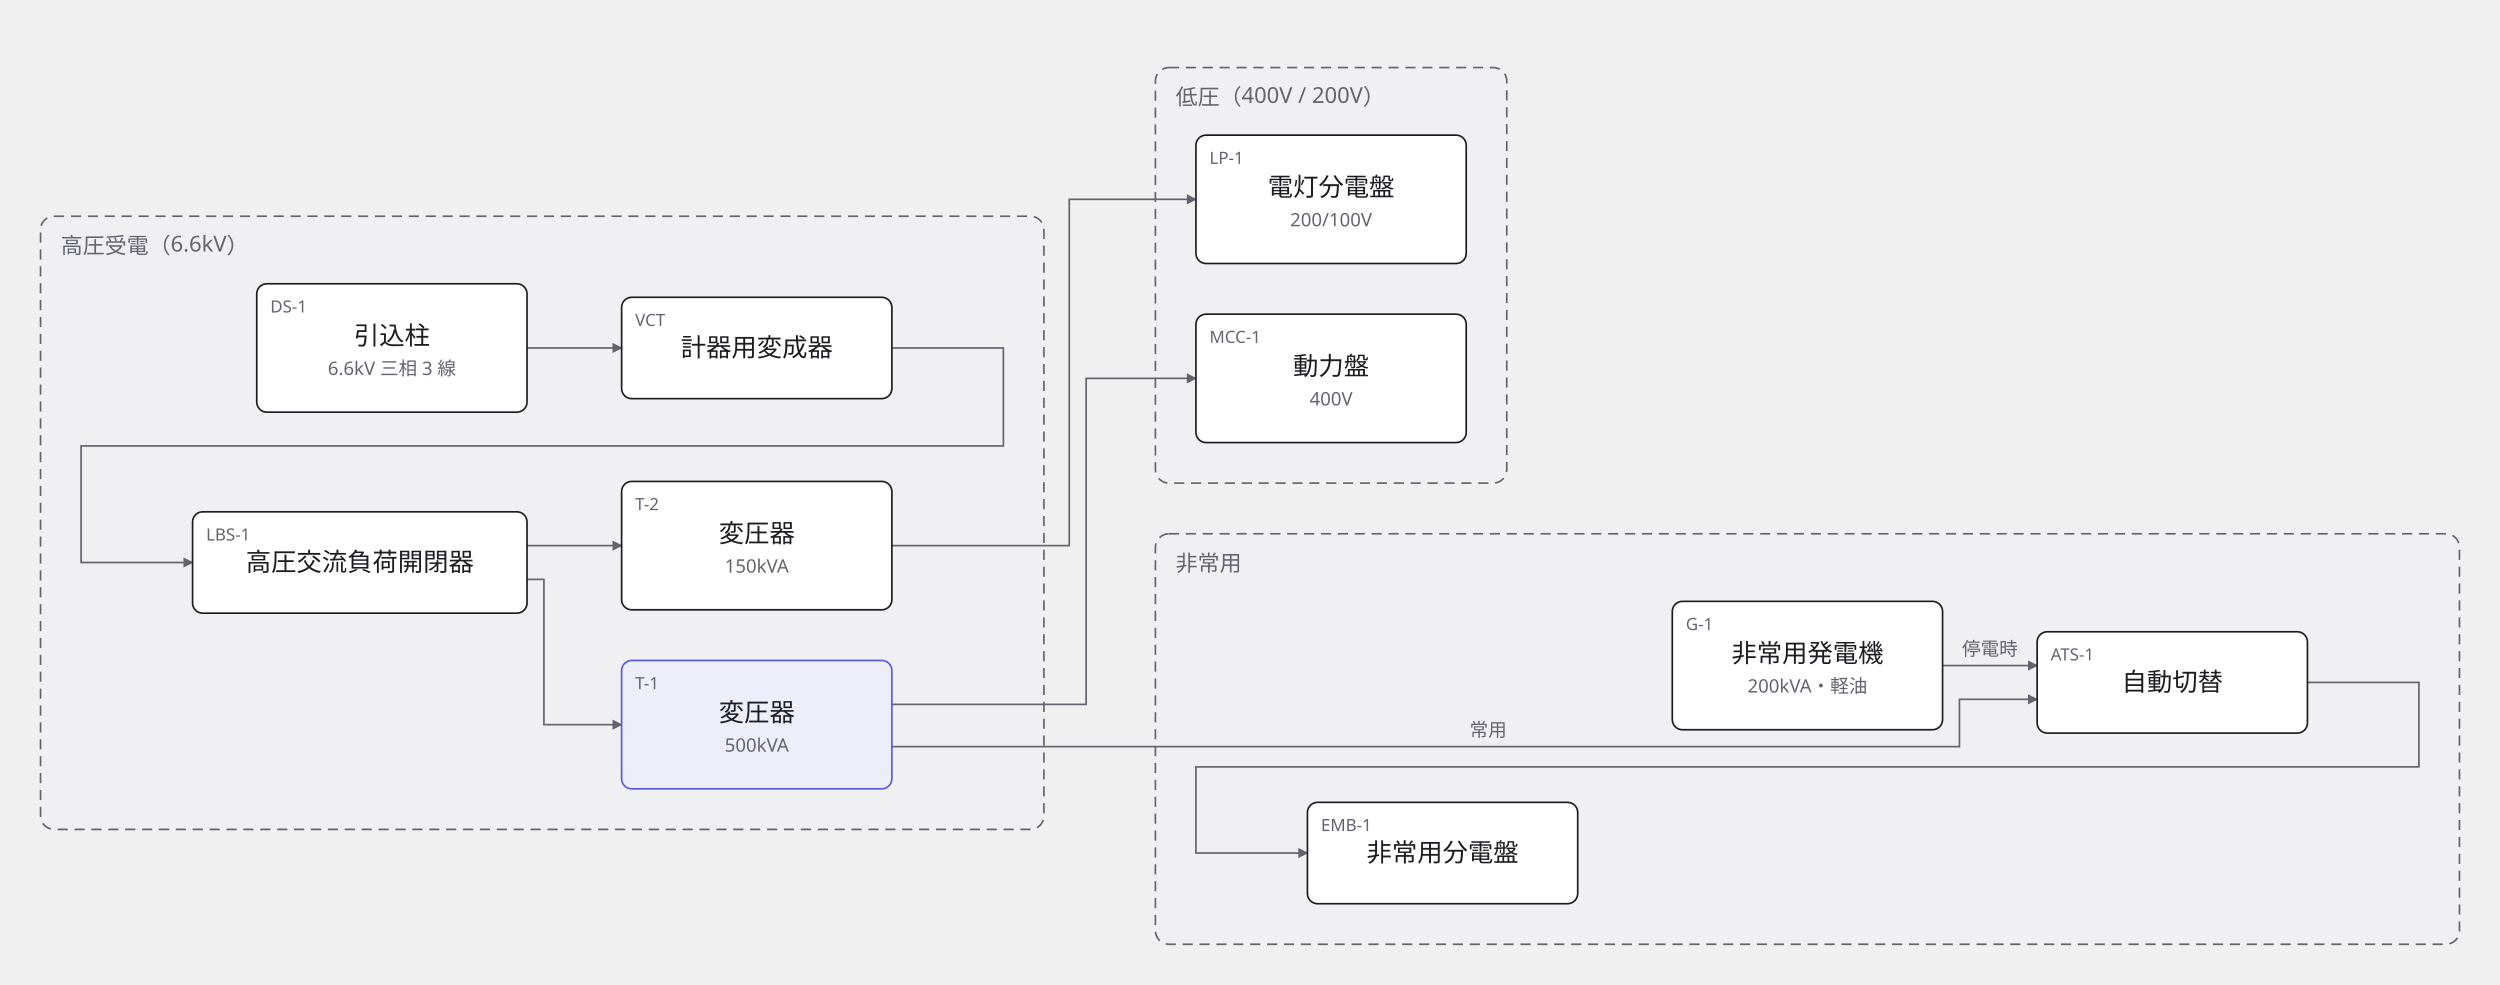
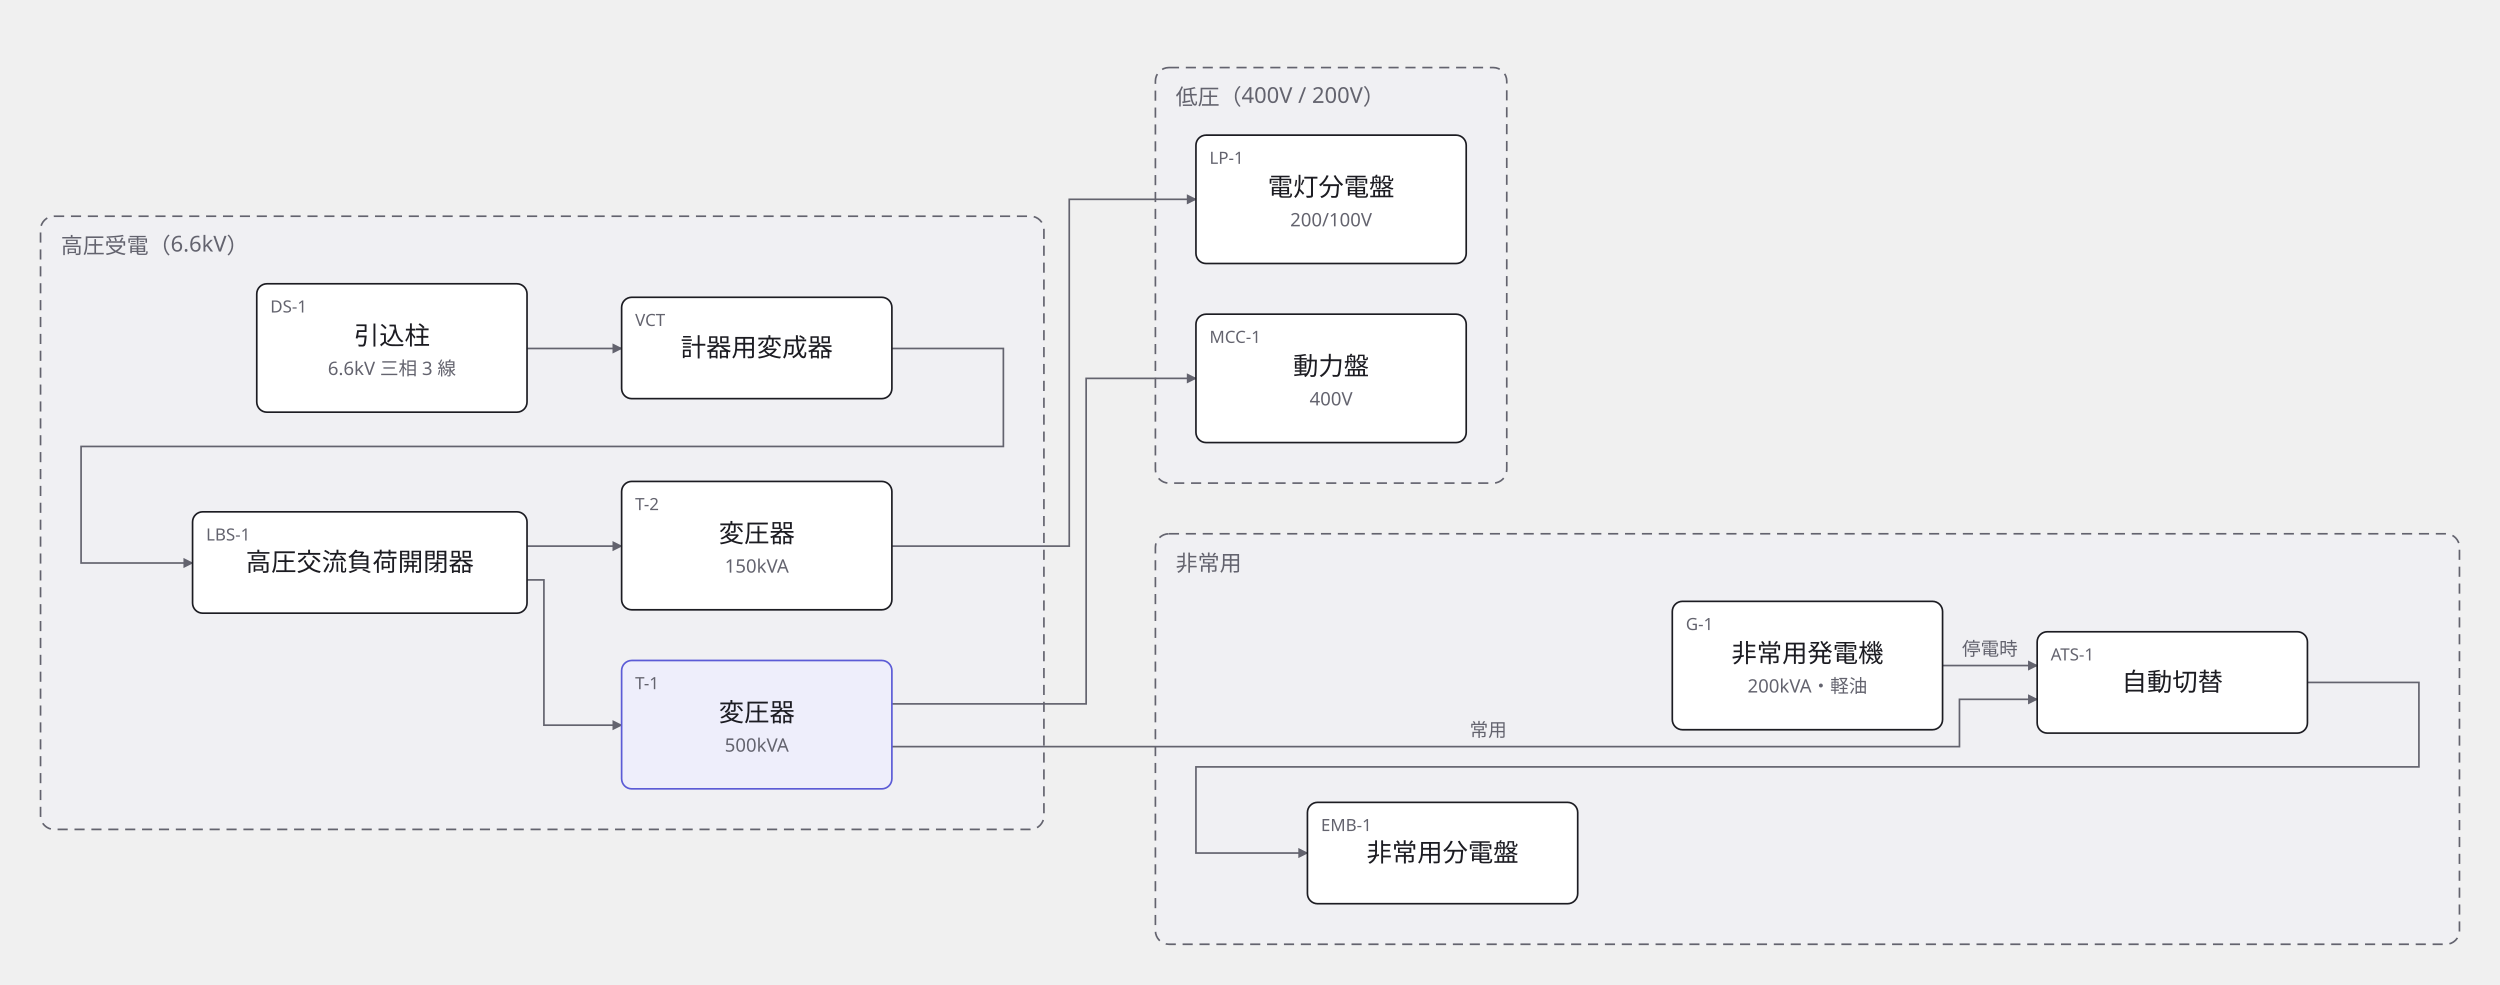
<svg xmlns="http://www.w3.org/2000/svg" width="1480" height="583" viewBox="0 0 1480 583">
  <defs>
    <marker id="arrow" viewBox="0 0 10 10" refX="9" refY="5" markerWidth="6" markerHeight="6" orient="auto">
      <path d="M 0 0 L 10 5 L 0 10 z" fill="#63636e" />
    </marker>
  </defs>
  <g data-group="koatsu">
    <rect x="24" y="128" width="594" height="363" rx="8" fill="#f0f0f3" stroke="#63636e" stroke-dasharray="6 4" />
    <text x="36" y="150" font-family="sans-serif" font-size="13" fill="#63636e">高圧受電（6.6kV）</text>
  </g>
  <g data-group="teiatsu">
    <rect x="684" y="40" width="208" height="246" rx="8" fill="#f0f0f3" stroke="#63636e" stroke-dasharray="6 4" />
    <text x="696" y="62" font-family="sans-serif" font-size="13" fill="#63636e">低圧（400V / 200V）</text>
  </g>
  <g data-group="hijo">
    <rect x="684" y="316" width="772" height="243" rx="8" fill="#f0f0f3" stroke="#63636e" stroke-dasharray="6 4" />
    <text x="696" y="338" font-family="sans-serif" font-size="13" fill="#63636e">非常用</text>
  </g>
  <g data-edge="intake&gt;vct" data-pinned="false">
-     <path d="M 312 206 L 368 206" fill="none" stroke="#63636e" stroke-width="1" marker-end="url(#arrow)" />
+     <path d="M 312 206.3 L 368 206.3" fill="none" stroke="#63636e" stroke-width="1" marker-end="url(#arrow)" />
  </g>
  <g data-edge="vct&gt;lbs" data-pinned="false">
-     <path d="M 528 206 L 594 206 L 594 264 L 48 264 L 48 333 L 114 333" fill="none" stroke="#63636e" stroke-width="1" marker-end="url(#arrow)" />
+     <path d="M 528 206.3 L 594 206.3 L 594 264.3 L 48 264.3 L 48 333.3 L 114 333.3" fill="none" stroke="#63636e" stroke-width="1" marker-end="url(#arrow)" />
  </g>
  <g data-edge="lbs&gt;tr1" data-pinned="false">
-     <path d="M 312 343 L 322 343 L 322 429 L 368 429" fill="none" stroke="#63636e" stroke-width="1" marker-end="url(#arrow)" />
+     <path d="M 312 343.3 L 322 343.3 L 322 429.3 L 368 429.3" fill="none" stroke="#63636e" stroke-width="1" marker-end="url(#arrow)" />
  </g>
  <g data-edge="lbs&gt;tr2" data-pinned="false">
-     <path d="M 312 323 L 368 323" fill="none" stroke="#63636e" stroke-width="1" marker-end="url(#arrow)" />
+     <path d="M 312 323.3 L 368 323.3" fill="none" stroke="#63636e" stroke-width="1" marker-end="url(#arrow)" />
  </g>
  <g data-edge="tr1&gt;mcc1" data-pinned="false">
-     <path d="M 528 417 L 643 417 L 643 224 L 708 224" fill="none" stroke="#63636e" stroke-width="1" marker-end="url(#arrow)" />
+     <path d="M 528 416.7 L 643 416.7 L 643 224 L 708 224" fill="none" stroke="#63636e" stroke-width="1" marker-end="url(#arrow)" />
  </g>
  <g data-edge="tr2&gt;lp1" data-pinned="false">
-     <path d="M 528 323 L 633 323 L 633 118 L 708 118" fill="none" stroke="#63636e" stroke-width="1" marker-end="url(#arrow)" />
+     <path d="M 528 323.3 L 633 323.3 L 633 118 L 708 118" fill="none" stroke="#63636e" stroke-width="1" marker-end="url(#arrow)" />
  </g>
  <g data-edge="tr1&gt;ats" data-pinned="false">
    <path d="M 528 442 L 1160 442 L 1160 414 L 1206 414" fill="none" stroke="#63636e" stroke-width="1" marker-end="url(#arrow)" />
    <text x="881" y="436" text-anchor="middle" font-family="sans-serif" font-size="11" fill="#63636e">常用</text>
  </g>
  <g data-edge="gen&gt;ats" data-pinned="false">
    <path d="M 1150 394 L 1206 394" fill="none" stroke="#63636e" stroke-width="1" marker-end="url(#arrow)" />
    <text x="1178" y="388" text-anchor="middle" font-family="sans-serif" font-size="11" fill="#63636e">停電時</text>
  </g>
  <g data-edge="ats&gt;emb" data-pinned="false">
    <path d="M 1366 404 L 1432 404 L 1432 454 L 708 454 L 708 505 L 774 505" fill="none" stroke="#63636e" stroke-width="1" marker-end="url(#arrow)" />
  </g>
  <g data-node="intake" data-pinned="false" data-shape="rect">
    <rect x="152" y="168" width="160" height="76" rx="6" fill="#ffffff" stroke="#1c1c22" stroke-width="1" />
    <text x="160" y="185" font-family="sans-serif" font-size="10" fill="#63636e">DS-1</text>
    <text x="232" y="204" text-anchor="middle" font-family="sans-serif" font-size="15" fill="#1c1c22">引込柱</text>
    <text x="232" y="222" text-anchor="middle" font-family="sans-serif" font-size="11" fill="#63636e">6.6kV 三相 3 線</text>
  </g>
  <g data-node="vct" data-pinned="false" data-shape="rect">
    <rect x="368" y="176" width="160" height="60" rx="6" fill="#ffffff" stroke="#1c1c22" stroke-width="1" />
    <text x="376" y="193" font-family="sans-serif" font-size="10" fill="#63636e">VCT</text>
    <text x="448" y="211" text-anchor="middle" font-family="sans-serif" font-size="15" fill="#1c1c22">計器用変成器</text>
  </g>
  <g data-node="lbs" data-pinned="false" data-shape="rect">
    <rect x="114" y="303" width="198" height="60" rx="6" fill="#ffffff" stroke="#1c1c22" stroke-width="1" />
    <text x="122" y="320" font-family="sans-serif" font-size="10" fill="#63636e">LBS-1</text>
    <text x="213" y="338" text-anchor="middle" font-family="sans-serif" font-size="15" fill="#1c1c22">高圧交流負荷開閉器</text>
  </g>
  <g data-node="tr1" data-pinned="false" data-appearance="primary" data-shape="rect">
    <rect x="368" y="391" width="160" height="76" rx="6" fill="#eeeefb" stroke="#5b5bd6" stroke-width="1" />
    <text x="376" y="408" font-family="sans-serif" font-size="10" fill="#63636e">T-1</text>
    <text x="448" y="427" text-anchor="middle" font-family="sans-serif" font-size="15" fill="#1c1c22">変圧器</text>
    <text x="448" y="445" text-anchor="middle" font-family="sans-serif" font-size="11" fill="#63636e">500kVA</text>
  </g>
  <g data-node="tr2" data-pinned="false" data-shape="rect">
    <rect x="368" y="285" width="160" height="76" rx="6" fill="#ffffff" stroke="#1c1c22" stroke-width="1" />
    <text x="376" y="302" font-family="sans-serif" font-size="10" fill="#63636e">T-2</text>
    <text x="448" y="321" text-anchor="middle" font-family="sans-serif" font-size="15" fill="#1c1c22">変圧器</text>
    <text x="448" y="339" text-anchor="middle" font-family="sans-serif" font-size="11" fill="#63636e">150kVA</text>
  </g>
  <g data-node="mcc1" data-pinned="false" data-shape="rect">
    <rect x="708" y="186" width="160" height="76" rx="6" fill="#ffffff" stroke="#1c1c22" stroke-width="1" />
    <text x="716" y="203" font-family="sans-serif" font-size="10" fill="#63636e">MCC-1</text>
    <text x="788" y="222" text-anchor="middle" font-family="sans-serif" font-size="15" fill="#1c1c22">動力盤</text>
    <text x="788" y="240" text-anchor="middle" font-family="sans-serif" font-size="11" fill="#63636e">400V</text>
  </g>
  <g data-node="lp1" data-pinned="false" data-shape="rect">
    <rect x="708" y="80" width="160" height="76" rx="6" fill="#ffffff" stroke="#1c1c22" stroke-width="1" />
    <text x="716" y="97" font-family="sans-serif" font-size="10" fill="#63636e">LP-1</text>
    <text x="788" y="116" text-anchor="middle" font-family="sans-serif" font-size="15" fill="#1c1c22">電灯分電盤</text>
    <text x="788" y="134" text-anchor="middle" font-family="sans-serif" font-size="11" fill="#63636e">200/100V</text>
  </g>
  <g data-node="gen" data-pinned="false" data-shape="rect">
    <rect x="990" y="356" width="160" height="76" rx="6" fill="#ffffff" stroke="#1c1c22" stroke-width="1" />
    <text x="998" y="373" font-family="sans-serif" font-size="10" fill="#63636e">G-1</text>
    <text x="1070" y="392" text-anchor="middle" font-family="sans-serif" font-size="15" fill="#1c1c22">非常用発電機</text>
    <text x="1070" y="410" text-anchor="middle" font-family="sans-serif" font-size="11" fill="#63636e">200kVA・軽油</text>
  </g>
  <g data-node="ats" data-pinned="false" data-shape="rect">
    <rect x="1206" y="374" width="160" height="60" rx="6" fill="#ffffff" stroke="#1c1c22" stroke-width="1" />
    <text x="1214" y="391" font-family="sans-serif" font-size="10" fill="#63636e">ATS-1</text>
    <text x="1286" y="409" text-anchor="middle" font-family="sans-serif" font-size="15" fill="#1c1c22">自動切替</text>
  </g>
  <g data-node="emb" data-pinned="false" data-shape="rect">
    <rect x="774" y="475" width="160" height="60" rx="6" fill="#ffffff" stroke="#1c1c22" stroke-width="1" />
    <text x="782" y="492" font-family="sans-serif" font-size="10" fill="#63636e">EMB-1</text>
    <text x="854" y="510" text-anchor="middle" font-family="sans-serif" font-size="15" fill="#1c1c22">非常用分電盤</text>
  </g>
</svg>
